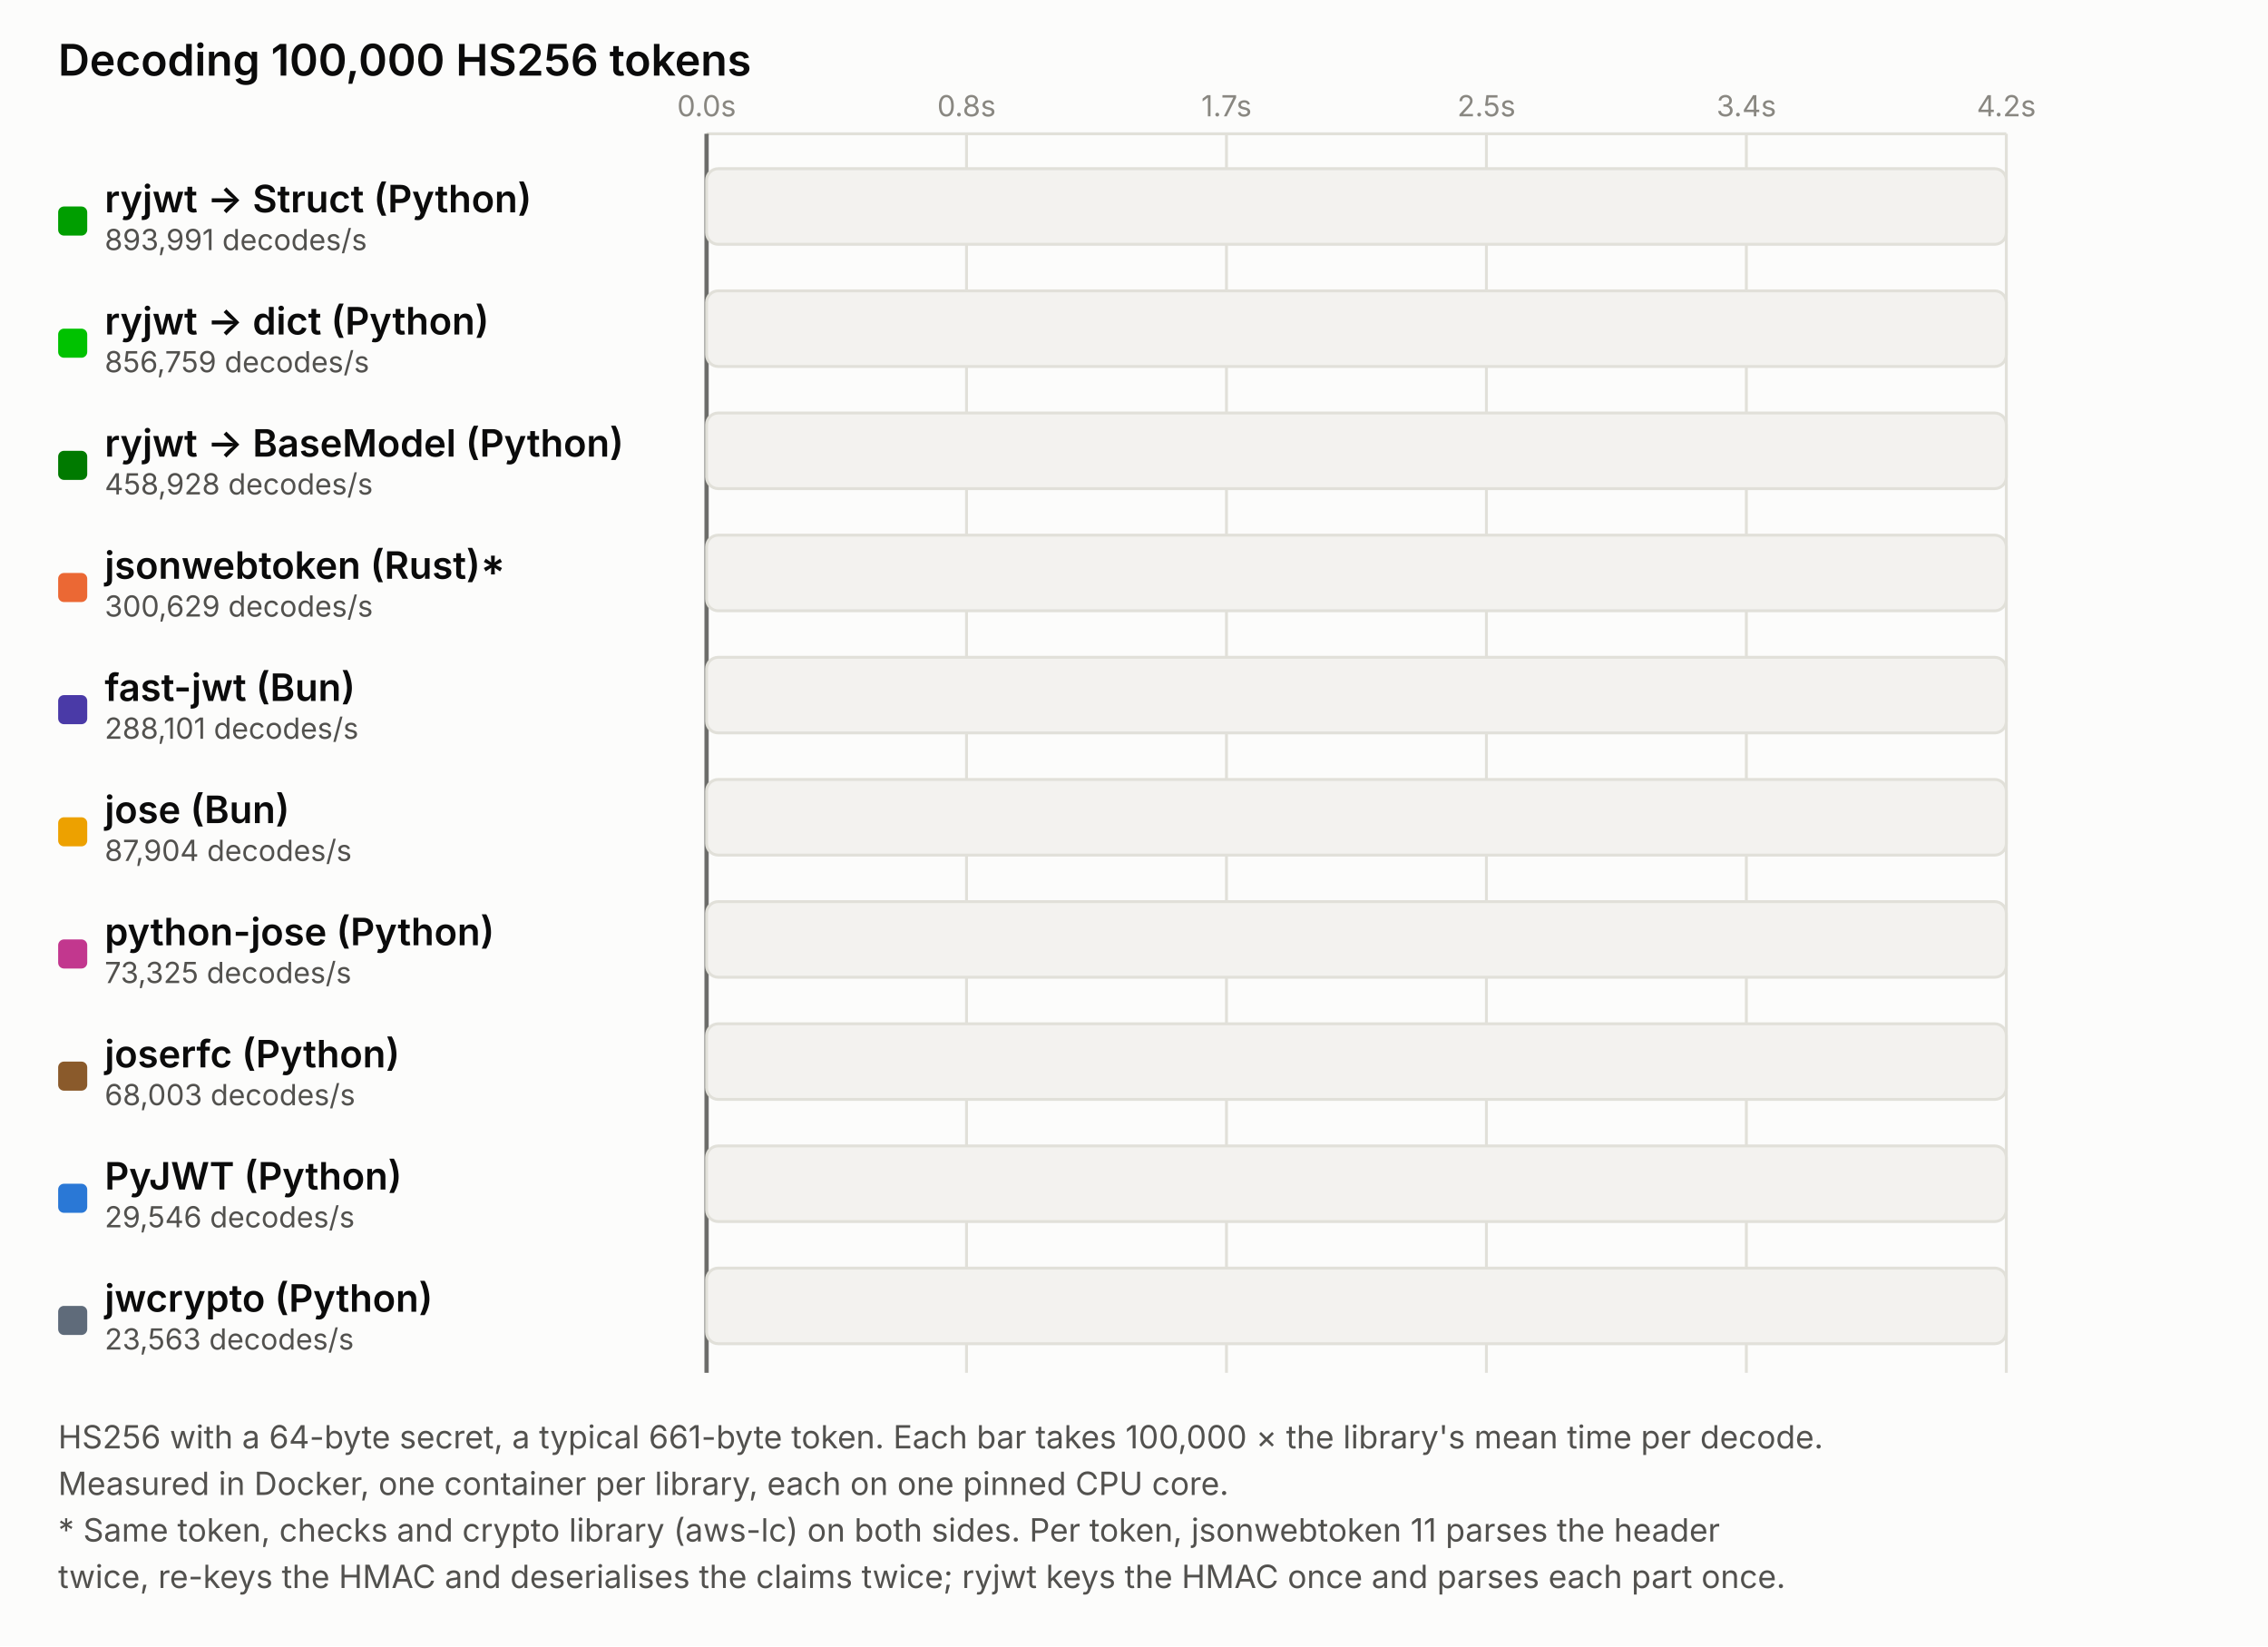
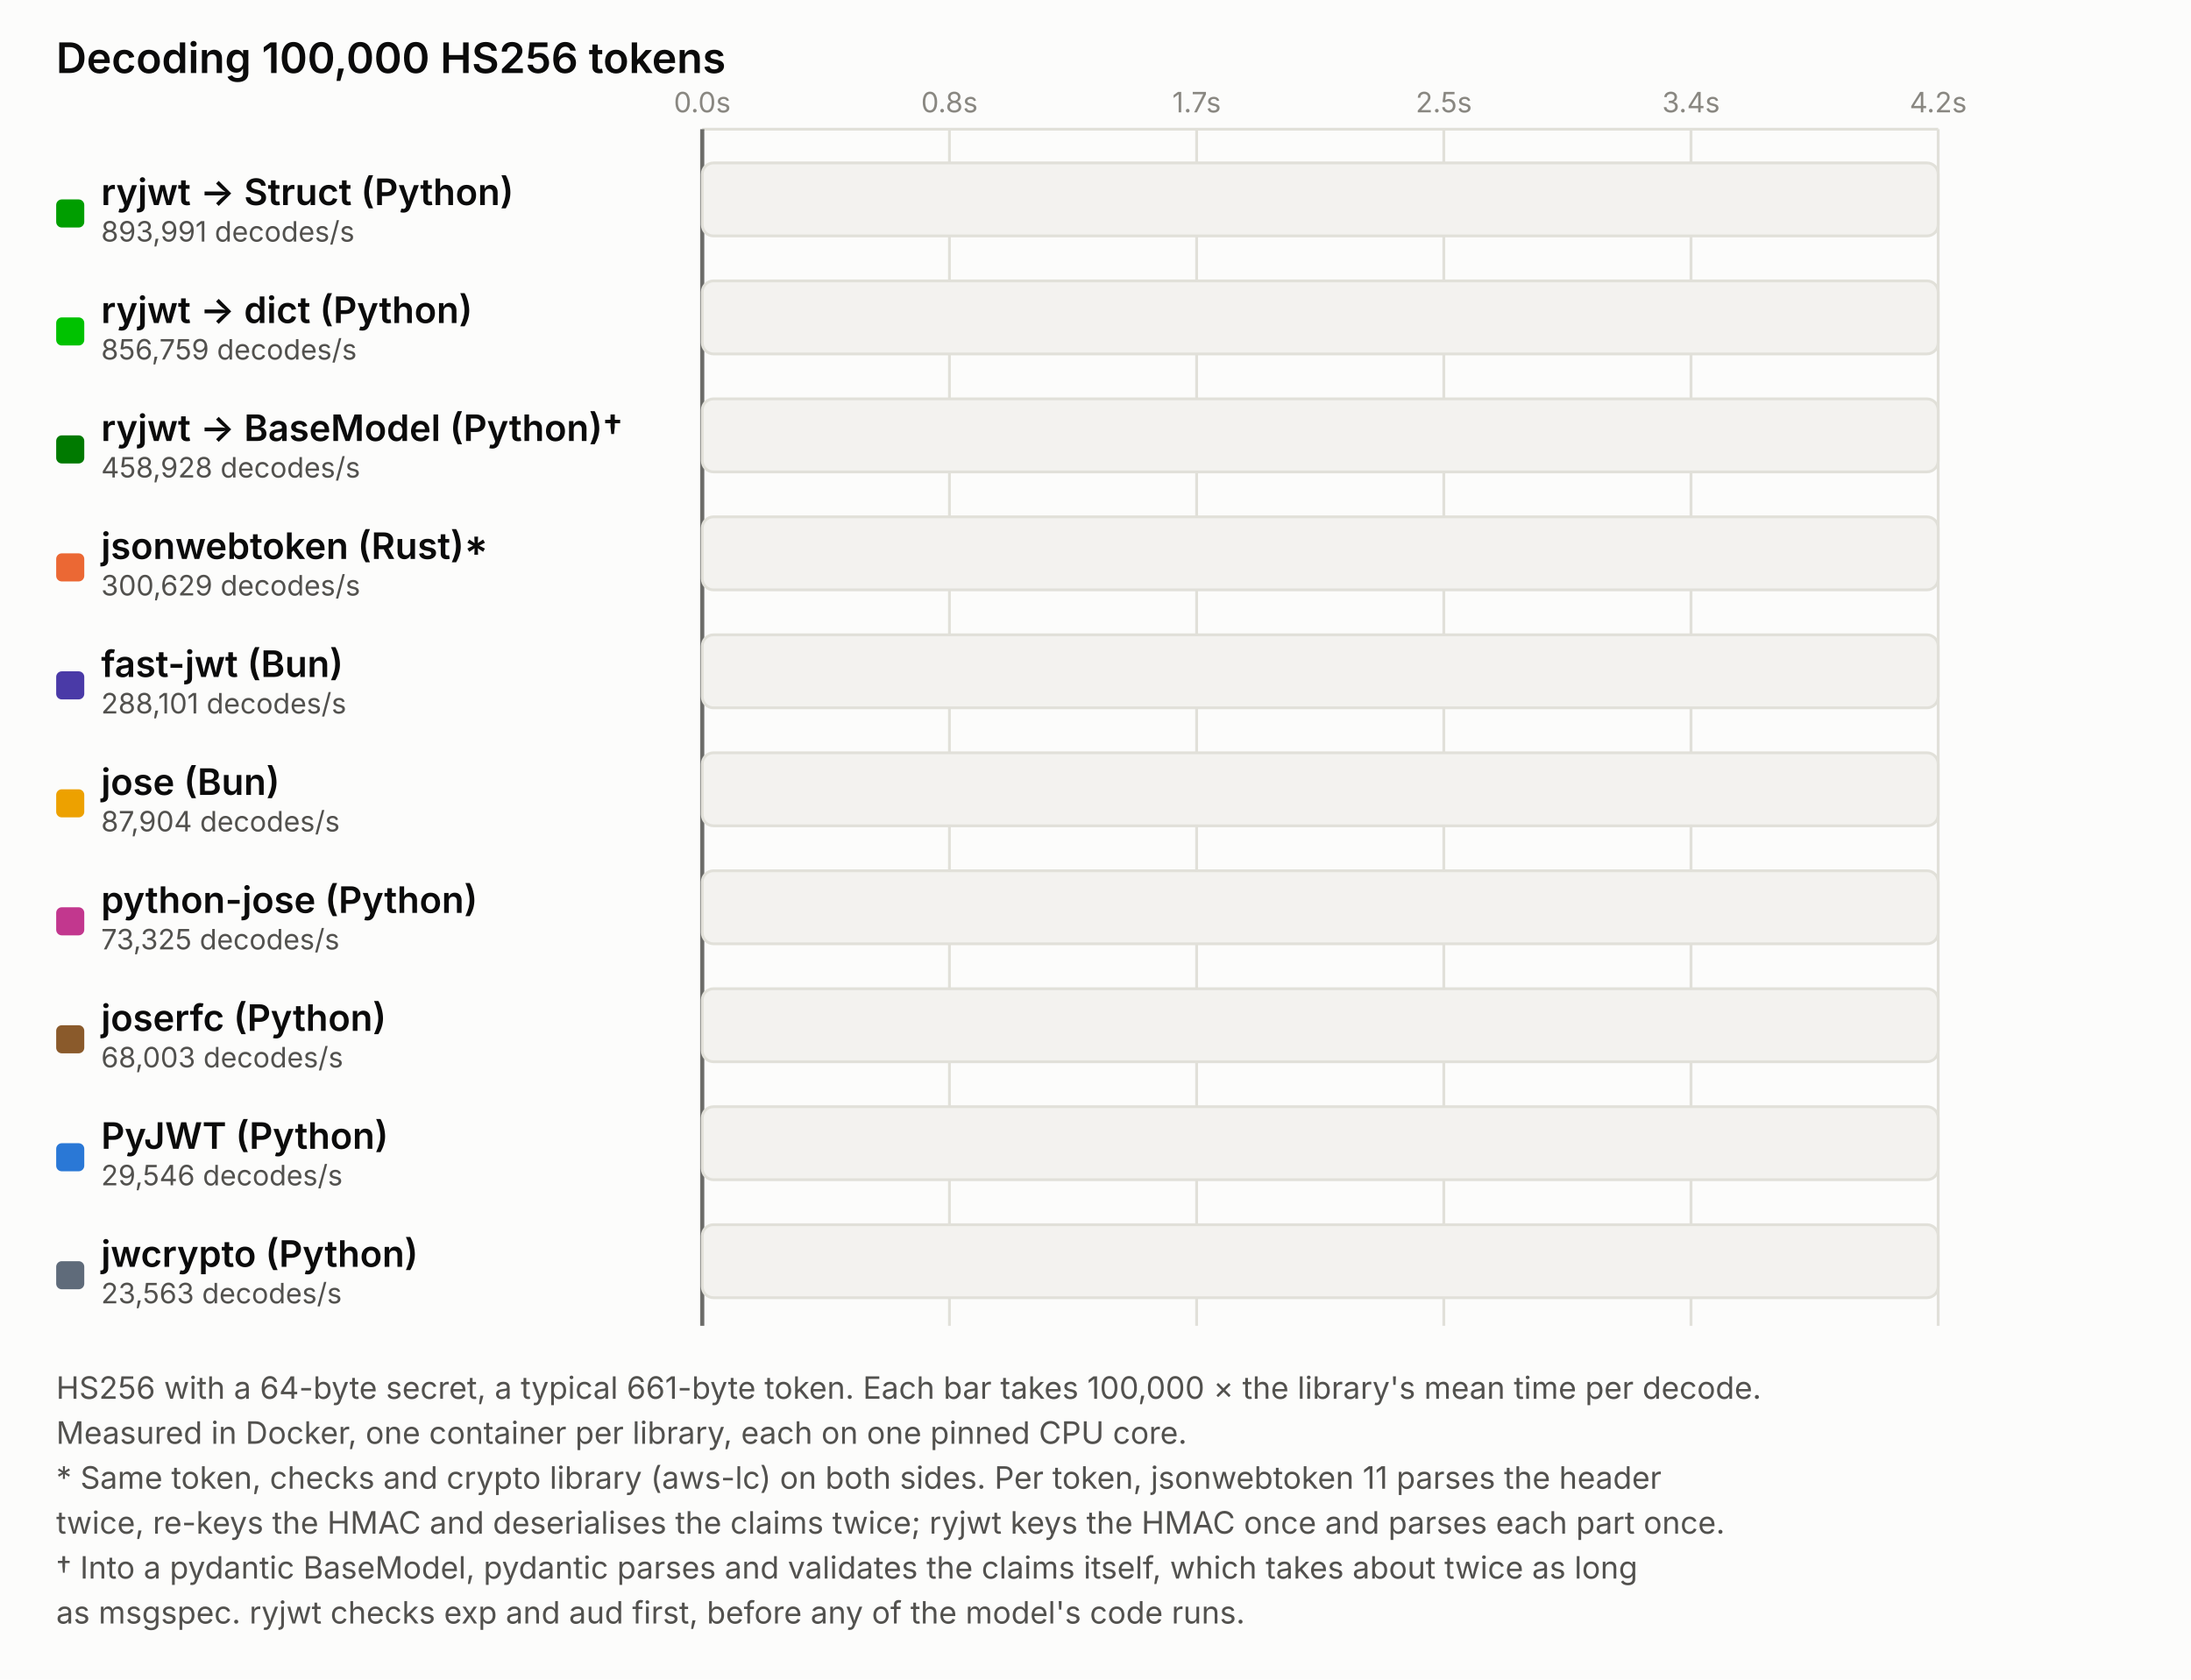
- <svg xmlns="http://www.w3.org/2000/svg" width="780" height="566" viewBox="0 0 780 566">
+ <svg xmlns="http://www.w3.org/2000/svg" width="780" height="598" viewBox="0 0 780 598">
  <style>
    text { font-family: system-ui, -apple-system, "Segoe UI", sans-serif; }
    .title { font-size: 15px; fill: #0b0b0b; font-weight: 600; }
    .tick { font-size: 10px; fill: #898781; }
    .name { font-size: 13px; fill: #0b0b0b; font-weight: 600; }
    .rate { font-size: 10px; fill: #52514e; }
    .caption { font-size: 11px; fill: #52514e; }
    .badge { font-size: 12px; font-weight: 700; }
    .track { fill: #f3f2ef; stroke: #e1e0d9; }
    .grid { stroke: #e1e0d9; stroke-width: 1; }
    .playhead { stroke: #0b0b0b; stroke-width: 1.5; opacity: 0.55; }

    /* One 7.244s loop: the race runs for the first 58.587%
       (4.244s, the slowest library's time), then every bar holds
       for 3s, so the finish times can be read, before it restarts. */
    #playhead { animation: playhead 7.244s linear infinite; }
    #bar-ryjwt-msgspec { animation: fill-ryjwt-msgspec 7.244s linear infinite; }
    #badge-ryjwt-msgspec { animation: show-ryjwt-msgspec 7.244s step-end infinite; }
-     @keyframes fill-ryjwt-msgspec { 0% { width: 0; } 1.544% { width: 447px; } 100% { width: 447px; } }
+     @keyframes fill-ryjwt-msgspec { 0% { width: 0; } 1.544% { width: 440px; } 100% { width: 440px; } }
    @keyframes show-ryjwt-msgspec { 0% { opacity: 0; } 1.544% { opacity: 1; } 100% { opacity: 1; } }
    #bar-ryjwt { animation: fill-ryjwt 7.244s linear infinite; }
    #badge-ryjwt { animation: show-ryjwt 7.244s step-end infinite; }
-     @keyframes fill-ryjwt { 0% { width: 0; } 1.611% { width: 447px; } 100% { width: 447px; } }
+     @keyframes fill-ryjwt { 0% { width: 0; } 1.611% { width: 440px; } 100% { width: 440px; } }
    @keyframes show-ryjwt { 0% { opacity: 0; } 1.611% { opacity: 1; } 100% { opacity: 1; } }
    #bar-ryjwt-pydantic { animation: fill-ryjwt-pydantic 7.244s linear infinite; }
    #badge-ryjwt-pydantic { animation: show-ryjwt-pydantic 7.244s step-end infinite; }
-     @keyframes fill-ryjwt-pydantic { 0% { width: 0; } 3.008% { width: 447px; } 100% { width: 447px; } }
+     @keyframes fill-ryjwt-pydantic { 0% { width: 0; } 3.008% { width: 440px; } 100% { width: 440px; } }
    @keyframes show-ryjwt-pydantic { 0% { opacity: 0; } 3.008% { opacity: 1; } 100% { opacity: 1; } }
    #bar-jsonwebtoken { animation: fill-jsonwebtoken 7.244s linear infinite; }
    #badge-jsonwebtoken { animation: show-jsonwebtoken 7.244s step-end infinite; }
-     @keyframes fill-jsonwebtoken { 0% { width: 0; } 4.592% { width: 447px; } 100% { width: 447px; } }
+     @keyframes fill-jsonwebtoken { 0% { width: 0; } 4.592% { width: 440px; } 100% { width: 440px; } }
    @keyframes show-jsonwebtoken { 0% { opacity: 0; } 4.592% { opacity: 1; } 100% { opacity: 1; } }
    #bar-fast-jwt { animation: fill-fast-jwt 7.244s linear infinite; }
    #badge-fast-jwt { animation: show-fast-jwt 7.244s step-end infinite; }
-     @keyframes fill-fast-jwt { 0% { width: 0; } 4.792% { width: 447px; } 100% { width: 447px; } }
+     @keyframes fill-fast-jwt { 0% { width: 0; } 4.792% { width: 440px; } 100% { width: 440px; } }
    @keyframes show-fast-jwt { 0% { opacity: 0; } 4.792% { opacity: 1; } 100% { opacity: 1; } }
    #bar-jose { animation: fill-jose 7.244s linear infinite; }
    #badge-jose { animation: show-jose 7.244s step-end infinite; }
-     @keyframes fill-jose { 0% { width: 0; } 15.704% { width: 447px; } 100% { width: 447px; } }
+     @keyframes fill-jose { 0% { width: 0; } 15.704% { width: 440px; } 100% { width: 440px; } }
    @keyframes show-jose { 0% { opacity: 0; } 15.704% { opacity: 1; } 100% { opacity: 1; } }
    #bar-python-jose { animation: fill-python-jose 7.244s linear infinite; }
    #badge-python-jose { animation: show-python-jose 7.244s step-end infinite; }
-     @keyframes fill-python-jose { 0% { width: 0; } 18.827% { width: 447px; } 100% { width: 447px; } }
+     @keyframes fill-python-jose { 0% { width: 0; } 18.827% { width: 440px; } 100% { width: 440px; } }
    @keyframes show-python-jose { 0% { opacity: 0; } 18.827% { opacity: 1; } 100% { opacity: 1; } }
    #bar-joserfc { animation: fill-joserfc 7.244s linear infinite; }
    #badge-joserfc { animation: show-joserfc 7.244s step-end infinite; }
-     @keyframes fill-joserfc { 0% { width: 0; } 20.300% { width: 447px; } 100% { width: 447px; } }
+     @keyframes fill-joserfc { 0% { width: 0; } 20.300% { width: 440px; } 100% { width: 440px; } }
    @keyframes show-joserfc { 0% { opacity: 0; } 20.300% { opacity: 1; } 100% { opacity: 1; } }
    #bar-pyjwt { animation: fill-pyjwt 7.244s linear infinite; }
    #badge-pyjwt { animation: show-pyjwt 7.244s step-end infinite; }
-     @keyframes fill-pyjwt { 0% { width: 0; } 46.722% { width: 447px; } 100% { width: 447px; } }
+     @keyframes fill-pyjwt { 0% { width: 0; } 46.722% { width: 440px; } 100% { width: 440px; } }
    @keyframes show-pyjwt { 0% { opacity: 0; } 46.722% { opacity: 1; } 100% { opacity: 1; } }
    #bar-jwcrypto { animation: fill-jwcrypto 7.244s linear infinite; }
    #badge-jwcrypto { animation: show-jwcrypto 7.244s step-end infinite; }
-     @keyframes fill-jwcrypto { 0% { width: 0; } 58.587% { width: 447px; } 100% { width: 447px; } }
+     @keyframes fill-jwcrypto { 0% { width: 0; } 58.587% { width: 440px; } 100% { width: 440px; } }
    @keyframes show-jwcrypto { 0% { opacity: 0; } 58.587% { opacity: 1; } 100% { opacity: 1; } }
    @keyframes playhead {
      0% { transform: translateX(0); }
-       58.587% { transform: translateX(447px); }
-       100% { transform: translateX(447px); }
+       58.587% { transform: translateX(440px); }
+       100% { transform: translateX(440px); }
    }
  </style>
-   <rect width="780" height="566" fill="#fcfcfb" />
+   <rect width="780" height="598" fill="#fcfcfb" />
  <text x="20" y="26" class="title">Decoding 100,000 HS256 tokens</text>
  <g>
-     <line x1="243" y1="46" x2="690" y2="46" class="grid" />
-     <line x1="243.0" y1="46" x2="243.0" y2="472" class="grid" />
-     <text x="243.0" y="40" class="tick" text-anchor="middle">0.0s</text>
-     <line x1="332.4" y1="46" x2="332.4" y2="472" class="grid" />
-     <text x="332.4" y="40" class="tick" text-anchor="middle">0.8s</text>
-     <line x1="421.8" y1="46" x2="421.8" y2="472" class="grid" />
-     <text x="421.8" y="40" class="tick" text-anchor="middle">1.7s</text>
-     <line x1="511.2" y1="46" x2="511.2" y2="472" class="grid" />
-     <text x="511.2" y="40" class="tick" text-anchor="middle">2.5s</text>
-     <line x1="600.6" y1="46" x2="600.6" y2="472" class="grid" />
-     <text x="600.6" y="40" class="tick" text-anchor="middle">3.4s</text>
+     <line x1="250" y1="46" x2="690" y2="46" class="grid" />
+     <line x1="250.0" y1="46" x2="250.0" y2="472" class="grid" />
+     <text x="250.0" y="40" class="tick" text-anchor="middle">0.0s</text>
+     <line x1="338.0" y1="46" x2="338.0" y2="472" class="grid" />
+     <text x="338.0" y="40" class="tick" text-anchor="middle">0.8s</text>
+     <line x1="426.0" y1="46" x2="426.0" y2="472" class="grid" />
+     <text x="426.0" y="40" class="tick" text-anchor="middle">1.7s</text>
+     <line x1="514.0" y1="46" x2="514.0" y2="472" class="grid" />
+     <text x="514.0" y="40" class="tick" text-anchor="middle">2.5s</text>
+     <line x1="602.0" y1="46" x2="602.0" y2="472" class="grid" />
+     <text x="602.0" y="40" class="tick" text-anchor="middle">3.4s</text>
    <line x1="690.0" y1="46" x2="690.0" y2="472" class="grid" />
    <text x="690.0" y="40" class="tick" text-anchor="middle">4.2s</text>
    <g id="playhead">
-       <line x1="243" y1="46" x2="243" y2="472" class="playhead" />
+       <line x1="250" y1="46" x2="250" y2="472" class="playhead" />
    </g>
  </g>
  <g>
-     <rect x="243" y="58" width="447" height="26" rx="4" class="track" />
-     <rect id="bar-ryjwt-msgspec" x="243" y="58" width="0" height="26" rx="4" fill="#009e00" />
+     <rect x="250" y="58" width="440" height="26" rx="4" class="track" />
+     <rect id="bar-ryjwt-msgspec" x="250" y="58" width="0" height="26" rx="4" fill="#009e00" />
    <rect x="20" y="71.0" width="10" height="10" rx="2" fill="#009e00" />
    <text x="36" y="73.0" class="name">ryjwt → Struct (Python)</text>
    <text x="36" y="86.0" class="rate">893,991 decodes/s</text>
    <g id="badge-ryjwt-msgspec" opacity="0">
      <text x="700" y="80.0" class="badge" fill="#009e00">✓ 0.11s</text>
    </g>
  </g>
  <g>
-     <rect x="243" y="100" width="447" height="26" rx="4" class="track" />
-     <rect id="bar-ryjwt" x="243" y="100" width="0" height="26" rx="4" fill="#00c200" />
+     <rect x="250" y="100" width="440" height="26" rx="4" class="track" />
+     <rect id="bar-ryjwt" x="250" y="100" width="0" height="26" rx="4" fill="#00c200" />
    <rect x="20" y="113.0" width="10" height="10" rx="2" fill="#00c200" />
    <text x="36" y="115.0" class="name">ryjwt → dict (Python)</text>
    <text x="36" y="128.0" class="rate">856,759 decodes/s</text>
    <g id="badge-ryjwt" opacity="0">
      <text x="700" y="122.0" class="badge" fill="#00c200">✓ 0.12s</text>
    </g>
  </g>
  <g>
-     <rect x="243" y="142" width="447" height="26" rx="4" class="track" />
-     <rect id="bar-ryjwt-pydantic" x="243" y="142" width="0" height="26" rx="4" fill="#007a00" />
+     <rect x="250" y="142" width="440" height="26" rx="4" class="track" />
+     <rect id="bar-ryjwt-pydantic" x="250" y="142" width="0" height="26" rx="4" fill="#007a00" />
    <rect x="20" y="155.0" width="10" height="10" rx="2" fill="#007a00" />
-     <text x="36" y="157.0" class="name">ryjwt → BaseModel (Python)</text>
+     <text x="36" y="157.0" class="name">ryjwt → BaseModel (Python)†</text>
    <text x="36" y="170.0" class="rate">458,928 decodes/s</text>
    <g id="badge-ryjwt-pydantic" opacity="0">
      <text x="700" y="164.0" class="badge" fill="#007a00">✓ 0.22s</text>
    </g>
  </g>
  <g>
-     <rect x="243" y="184" width="447" height="26" rx="4" class="track" />
-     <rect id="bar-jsonwebtoken" x="243" y="184" width="0" height="26" rx="4" fill="#eb6834" />
+     <rect x="250" y="184" width="440" height="26" rx="4" class="track" />
+     <rect id="bar-jsonwebtoken" x="250" y="184" width="0" height="26" rx="4" fill="#eb6834" />
    <rect x="20" y="197.0" width="10" height="10" rx="2" fill="#eb6834" />
    <text x="36" y="199.0" class="name">jsonwebtoken (Rust)*</text>
    <text x="36" y="212.0" class="rate">300,629 decodes/s</text>
    <g id="badge-jsonwebtoken" opacity="0">
      <text x="700" y="206.0" class="badge" fill="#eb6834">✓ 0.33s</text>
    </g>
  </g>
  <g>
-     <rect x="243" y="226" width="447" height="26" rx="4" class="track" />
-     <rect id="bar-fast-jwt" x="243" y="226" width="0" height="26" rx="4" fill="#4a3aa7" />
+     <rect x="250" y="226" width="440" height="26" rx="4" class="track" />
+     <rect id="bar-fast-jwt" x="250" y="226" width="0" height="26" rx="4" fill="#4a3aa7" />
    <rect x="20" y="239.0" width="10" height="10" rx="2" fill="#4a3aa7" />
    <text x="36" y="241.0" class="name">fast-jwt (Bun)</text>
    <text x="36" y="254.0" class="rate">288,101 decodes/s</text>
    <g id="badge-fast-jwt" opacity="0">
      <text x="700" y="248.0" class="badge" fill="#4a3aa7">✓ 0.35s</text>
    </g>
  </g>
  <g>
-     <rect x="243" y="268" width="447" height="26" rx="4" class="track" />
-     <rect id="bar-jose" x="243" y="268" width="0" height="26" rx="4" fill="#eda100" />
+     <rect x="250" y="268" width="440" height="26" rx="4" class="track" />
+     <rect id="bar-jose" x="250" y="268" width="0" height="26" rx="4" fill="#eda100" />
    <rect x="20" y="281.0" width="10" height="10" rx="2" fill="#eda100" />
    <text x="36" y="283.0" class="name">jose (Bun)</text>
    <text x="36" y="296.0" class="rate">87,904 decodes/s</text>
    <g id="badge-jose" opacity="0">
      <text x="700" y="290.0" class="badge" fill="#eda100">✓ 1.14s</text>
    </g>
  </g>
  <g>
-     <rect x="243" y="310" width="447" height="26" rx="4" class="track" />
-     <rect id="bar-python-jose" x="243" y="310" width="0" height="26" rx="4" fill="#c2378e" />
+     <rect x="250" y="310" width="440" height="26" rx="4" class="track" />
+     <rect id="bar-python-jose" x="250" y="310" width="0" height="26" rx="4" fill="#c2378e" />
    <rect x="20" y="323.0" width="10" height="10" rx="2" fill="#c2378e" />
    <text x="36" y="325.0" class="name">python-jose (Python)</text>
    <text x="36" y="338.0" class="rate">73,325 decodes/s</text>
    <g id="badge-python-jose" opacity="0">
      <text x="700" y="332.0" class="badge" fill="#c2378e">✓ 1.36s</text>
    </g>
  </g>
  <g>
-     <rect x="243" y="352" width="447" height="26" rx="4" class="track" />
-     <rect id="bar-joserfc" x="243" y="352" width="0" height="26" rx="4" fill="#8a5a2b" />
+     <rect x="250" y="352" width="440" height="26" rx="4" class="track" />
+     <rect id="bar-joserfc" x="250" y="352" width="0" height="26" rx="4" fill="#8a5a2b" />
    <rect x="20" y="365.0" width="10" height="10" rx="2" fill="#8a5a2b" />
    <text x="36" y="367.0" class="name">joserfc (Python)</text>
    <text x="36" y="380.0" class="rate">68,003 decodes/s</text>
    <g id="badge-joserfc" opacity="0">
      <text x="700" y="374.0" class="badge" fill="#8a5a2b">✓ 1.47s</text>
    </g>
  </g>
  <g>
-     <rect x="243" y="394" width="447" height="26" rx="4" class="track" />
-     <rect id="bar-pyjwt" x="243" y="394" width="0" height="26" rx="4" fill="#2a78d6" />
+     <rect x="250" y="394" width="440" height="26" rx="4" class="track" />
+     <rect id="bar-pyjwt" x="250" y="394" width="0" height="26" rx="4" fill="#2a78d6" />
    <rect x="20" y="407.0" width="10" height="10" rx="2" fill="#2a78d6" />
    <text x="36" y="409.0" class="name">PyJWT (Python)</text>
    <text x="36" y="422.0" class="rate">29,546 decodes/s</text>
    <g id="badge-pyjwt" opacity="0">
      <text x="700" y="416.0" class="badge" fill="#2a78d6">✓ 3.38s</text>
    </g>
  </g>
  <g>
-     <rect x="243" y="436" width="447" height="26" rx="4" class="track" />
-     <rect id="bar-jwcrypto" x="243" y="436" width="0" height="26" rx="4" fill="#5f6b7a" />
+     <rect x="250" y="436" width="440" height="26" rx="4" class="track" />
+     <rect id="bar-jwcrypto" x="250" y="436" width="0" height="26" rx="4" fill="#5f6b7a" />
    <rect x="20" y="449.0" width="10" height="10" rx="2" fill="#5f6b7a" />
    <text x="36" y="451.0" class="name">jwcrypto (Python)</text>
    <text x="36" y="464.0" class="rate">23,563 decodes/s</text>
    <g id="badge-jwcrypto" opacity="0">
      <text x="700" y="458.0" class="badge" fill="#5f6b7a">✓ 4.24s</text>
    </g>
  </g>
  <text x="20" y="498" class="caption">HS256 with a 64-byte secret, a typical 661-byte token. Each bar takes 100,000 × the library's mean time per decode.</text>
  <text x="20" y="514" class="caption">Measured in Docker, one container per library, each on one pinned CPU core.</text>
  <text x="20" y="530" class="caption">* Same token, checks and crypto library (aws-lc) on both sides. Per token, jsonwebtoken 11 parses the header</text>
  <text x="20" y="546" class="caption">twice, re-keys the HMAC and deserialises the claims twice; ryjwt keys the HMAC once and parses each part once.</text>
+   <text x="20" y="562" class="caption">† Into a pydantic BaseModel, pydantic parses and validates the claims itself, which takes about twice as long</text>
+   <text x="20" y="578" class="caption">as msgspec. ryjwt checks exp and aud first, before any of the model's code runs.</text>
</svg>
